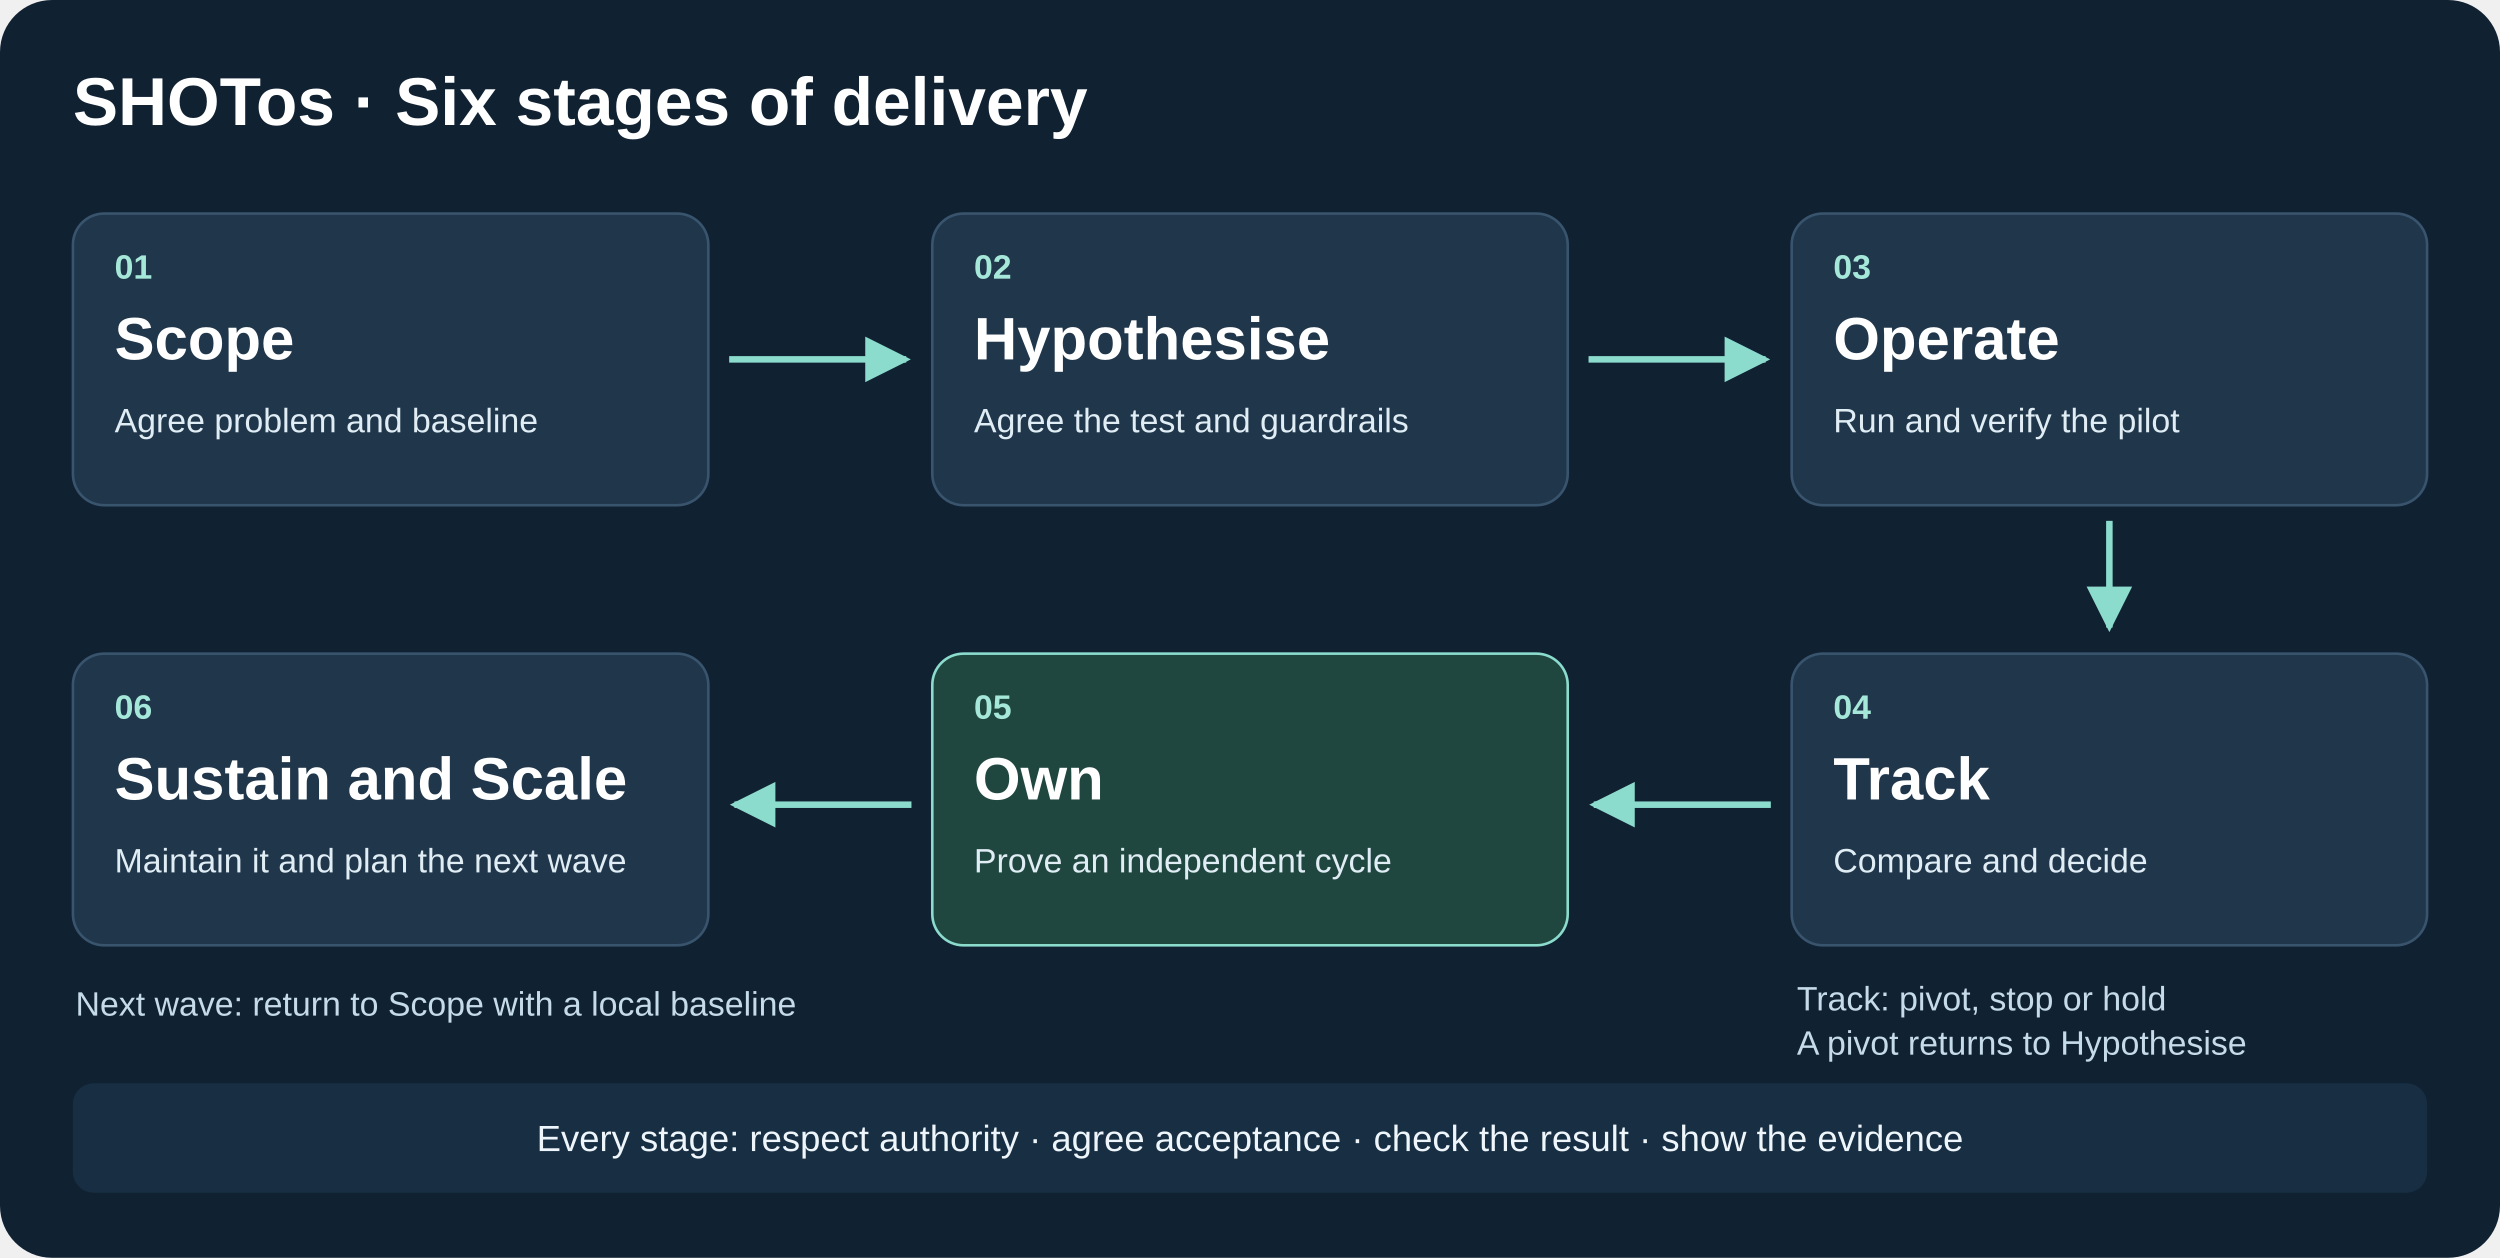
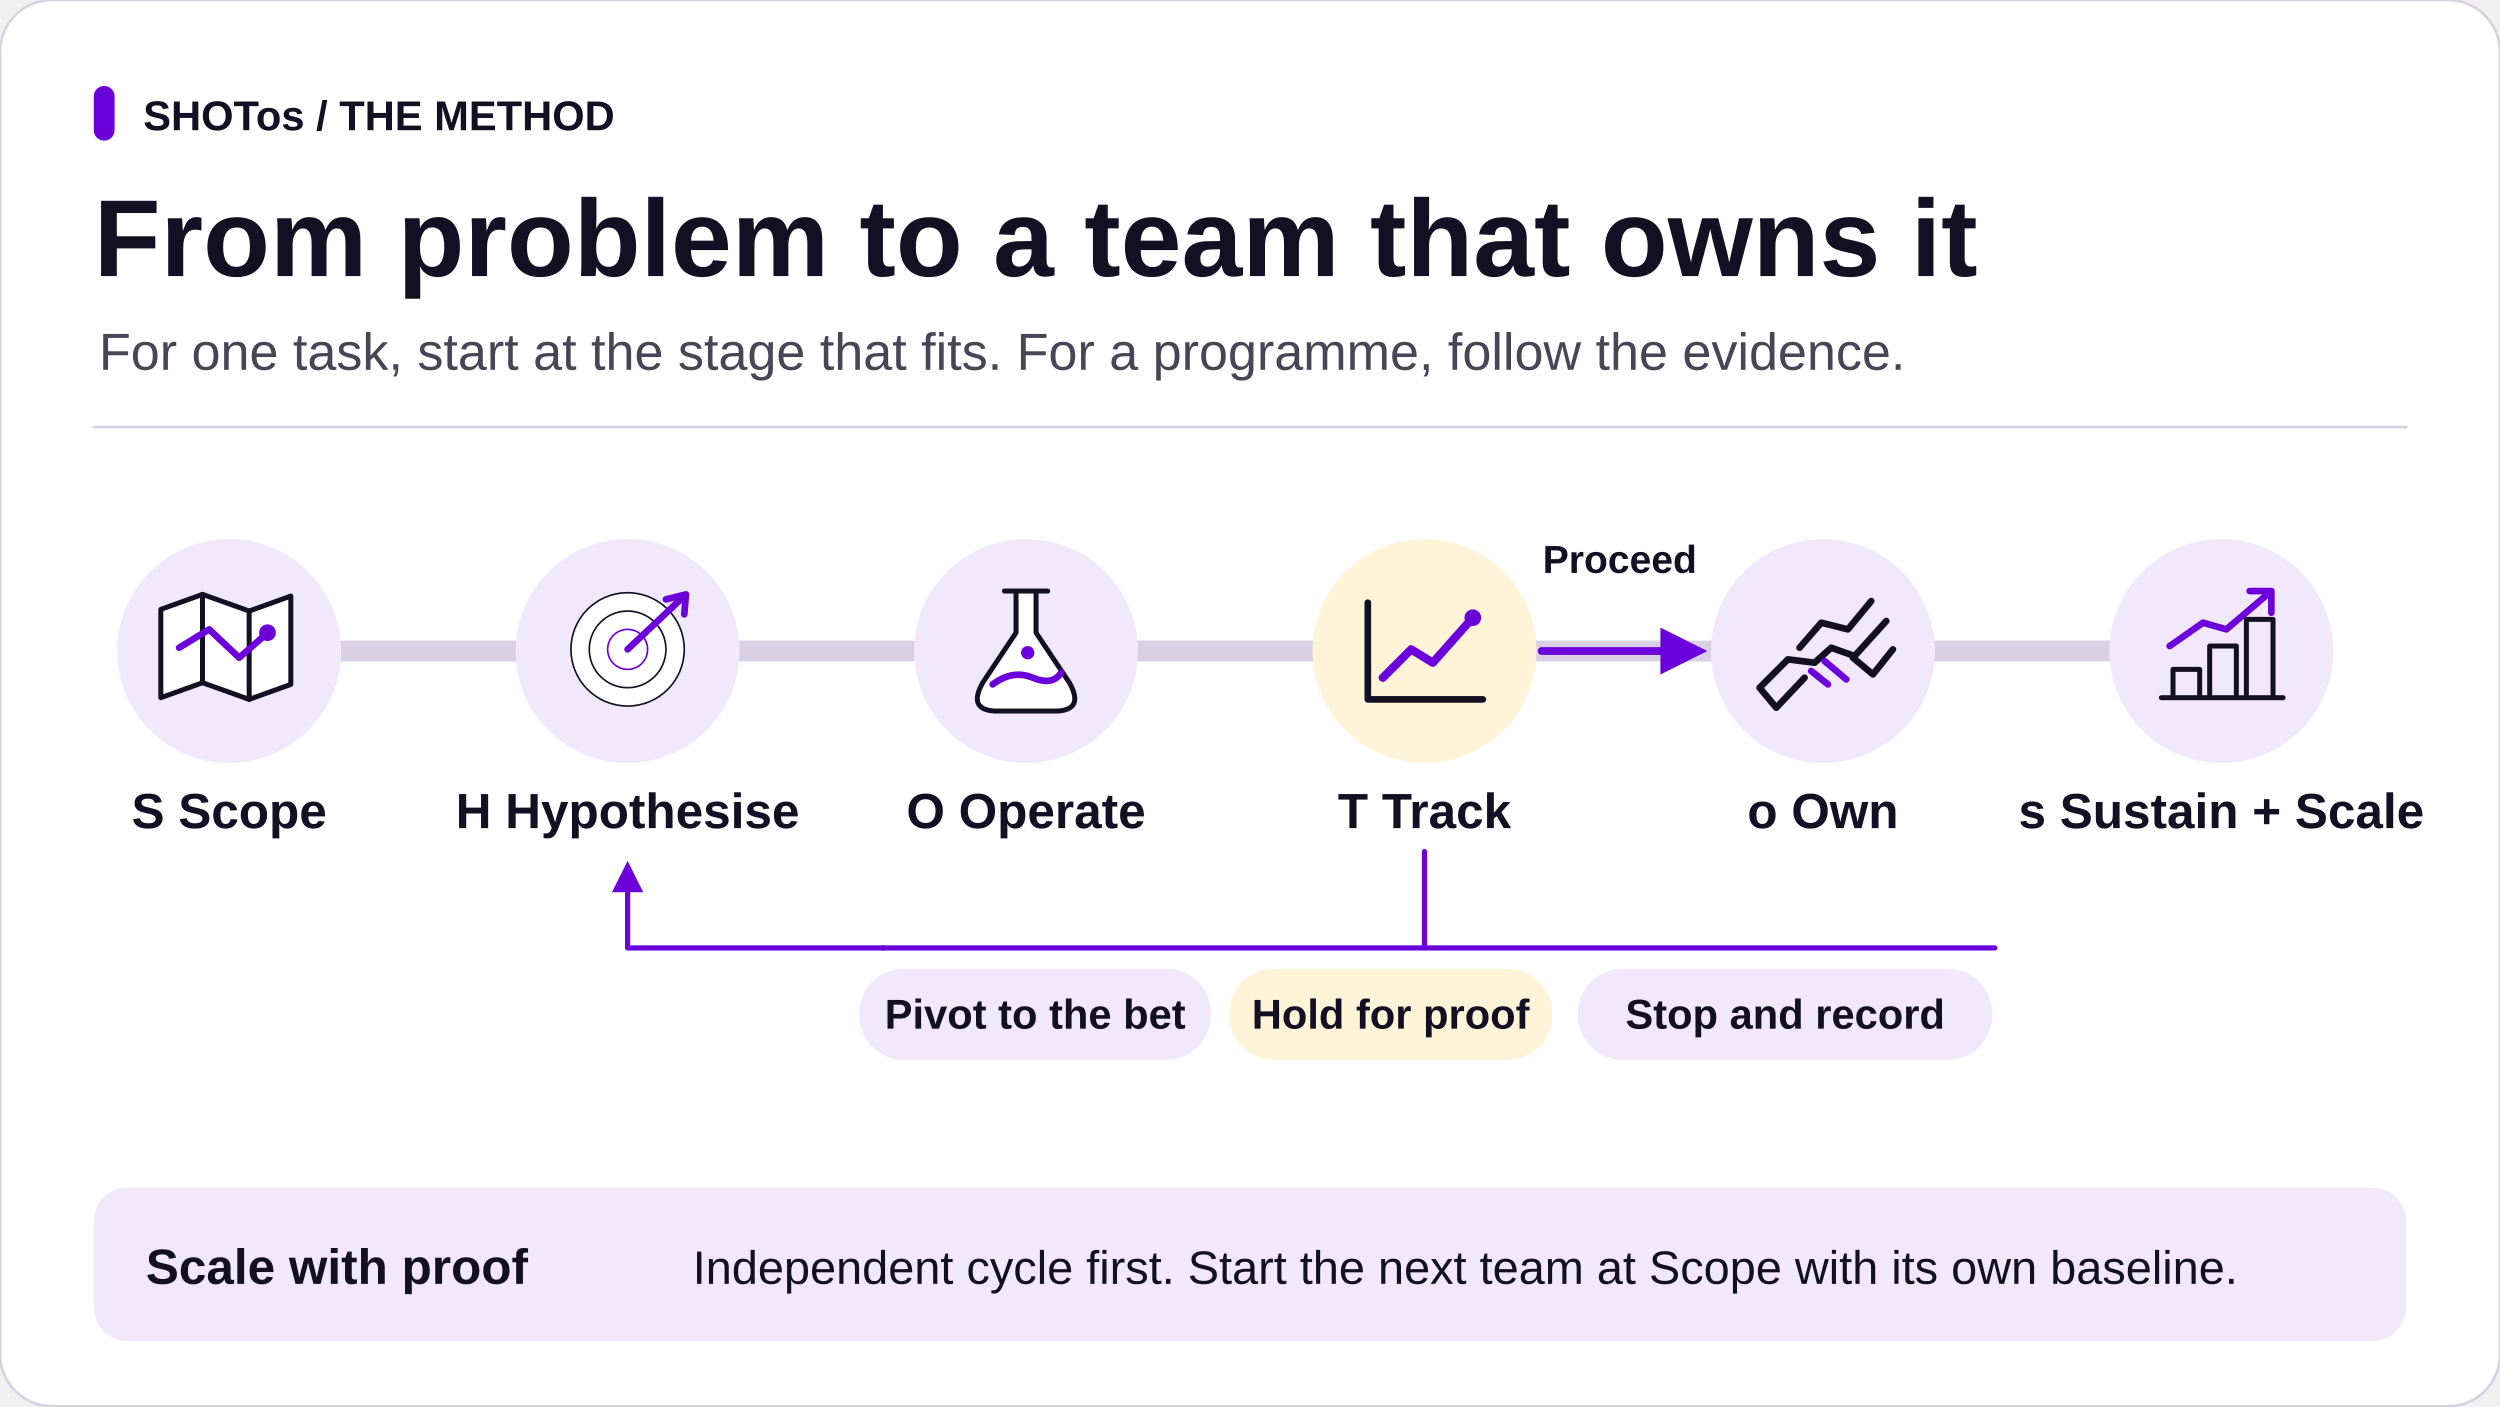
- <svg xmlns="http://www.w3.org/2000/svg" viewBox="0 0 960 483" role="img" aria-labelledby="title desc" font-family="Segoe UI, Arial, sans-serif">
+ <svg xmlns="http://www.w3.org/2000/svg" viewBox="0 0 960 540" role="img" aria-labelledby="title desc">
  <defs>
-     <marker id="arrow" viewBox="0 0 10 10" refX="9" refY="5" markerWidth="7" markerHeight="7" orient="auto">
-       <path d="M0 0L10 5L0 10Z" fill="#8bdccd" />
+     <marker id="arrow" viewBox="0 0 10 10" refX="8" refY="5" markerWidth="6" markerHeight="6" orient="auto-start-reverse">
+       <path d="M0 0l10 5-10 5z" fill="#131023" />
+     </marker>
+     <marker id="violet" viewBox="0 0 10 10" refX="8" refY="5" markerWidth="6" markerHeight="6" orient="auto-start-reverse">
+       <path d="M0 0l10 5-10 5z" fill="#6B00DB" />
    </marker>
  </defs>
-   <rect width="960" height="483" rx="20" fill="#102132" />
-   <text x="28" y="48" font-size="26" font-weight="700" fill="#fff">SHOTos · Six stages of delivery</text>
-   <g transform="translate(28,82)">
-     <rect width="244" height="112" rx="12" fill="#20364b" stroke="#39546d" />
-     <text x="16" y="25" font-size="13" font-weight="700" fill="#a5e8da">01</text>
-     <text x="16" y="56" font-size="23" font-weight="700" fill="#fff">Scope</text>
-     <text x="16" y="84" font-size="13" fill="#e0edf5">Agree problem and baseline</text>
+   <rect x="0" y="0" width="960" height="540" fill="white" stroke="#d8d1e4" rx="20" />
+   <rect x="36" y="33" width="8" height="21" fill="#6B00DB" stroke="none" rx="4" />
+   <text x="55" y="50" font-family="Poppins,Arial,sans-serif" font-size="16" fill="#131023" text-anchor="start" font-weight="700">SHOTos / THE METHOD</text>
+   <text x="36" y="106" font-family="Poppins,Arial,sans-serif" font-size="42" fill="#131023" text-anchor="start" font-weight="700">From problem to a team that owns it</text>
+   <text x="38" y="142" font-family="Montserrat,Arial,sans-serif" font-size="20" fill="#494456" text-anchor="start" font-weight="400">For one task, start at the stage that fits. For a programme, follow the evidence.</text>
+   <path d="M36 164H924" fill="none" stroke="#d8d1e4" stroke-width="1" stroke-linecap="round" stroke-linejoin="round" />
+   <path d="M78 250H880" fill="none" stroke="#d8d1e4" stroke-width="8" stroke-linecap="round" stroke-linejoin="round" />
+   <circle cx="88" cy="250" r="43" fill="#f1e8fc" stroke="none" />
+   <g transform="translate(56 218) scale(0.64)">
+     <path d="M9 25l25-9 28 10 25-9v53l-25 9-28-10-25 9z" fill="white" stroke="#131023" stroke-width="3" stroke-linecap="round" stroke-linejoin="round" />
+     <path d="M34 16v53m28-43v53" fill="none" stroke="#131023" stroke-width="3" stroke-linecap="round" stroke-linejoin="round" />
+     <path d="M20 48l18-11 18 17 16-14" fill="none" stroke="#6B00DB" stroke-width="4" stroke-linecap="round" stroke-linejoin="round" />
+     <circle cx="73" cy="39" r="5" fill="#6B00DB" stroke="none" />
  </g>
-   <g transform="translate(358,82)">
-     <rect width="244" height="112" rx="12" fill="#20364b" stroke="#39546d" />
-     <text x="16" y="25" font-size="13" font-weight="700" fill="#a5e8da">02</text>
-     <text x="16" y="56" font-size="23" font-weight="700" fill="#fff">Hypothesise</text>
-     <text x="16" y="84" font-size="13" fill="#e0edf5">Agree the test and guardrails</text>
+   <text x="88" y="318" font-family="Poppins,Arial,sans-serif" font-size="19" fill="#131023" text-anchor="middle" font-weight="700">S  Scope</text>
+   <circle cx="241" cy="250" r="43" fill="#f1e8fc" stroke="none" />
+   <g transform="translate(209 218) scale(0.64)">
+     <circle cx="50" cy="49" r="34" fill="white" stroke="#131023" />
+     <circle cx="50" cy="49" r="23" fill="none" stroke="#131023" />
+     <circle cx="50" cy="49" r="12" fill="none" stroke="#6B00DB" />
+     <path d="M50 49l35-33m-12 3 12-3-1 12" fill="none" stroke="#6B00DB" stroke-width="4" stroke-linecap="round" stroke-linejoin="round" />
  </g>
-   <g transform="translate(688,82)">
-     <rect width="244" height="112" rx="12" fill="#20364b" stroke="#39546d" />
-     <text x="16" y="25" font-size="13" font-weight="700" fill="#a5e8da">03</text>
-     <text x="16" y="56" font-size="23" font-weight="700" fill="#fff">Operate</text>
-     <text x="16" y="84" font-size="13" fill="#e0edf5">Run and verify the pilot</text>
+   <text x="241" y="318" font-family="Poppins,Arial,sans-serif" font-size="19" fill="#131023" text-anchor="middle" font-weight="700">H  Hypothesise</text>
+   <circle cx="394" cy="250" r="43" fill="#f1e8fc" stroke="none" />
+   <g transform="translate(362 218) scale(0.64)">
+     <path d="M37 14h26m-19 0v25L24 69q-9 16 7 17h38q16-1 7-17L56 39V14" fill="white" stroke="#131023" stroke-width="3" stroke-linecap="round" stroke-linejoin="round" />
+     <path d="M30 70q12-9 24-4t17-3" fill="none" stroke="#6B00DB" stroke-width="4" stroke-linecap="round" stroke-linejoin="round" />
+     <circle cx="51" cy="51" r="4" fill="#6B00DB" stroke="none" />
  </g>
-   <g transform="translate(688,251)">
-     <rect width="244" height="112" rx="12" fill="#20364b" stroke="#39546d" />
-     <text x="16" y="25" font-size="13" font-weight="700" fill="#a5e8da">04</text>
-     <text x="16" y="56" font-size="23" font-weight="700" fill="#fff">Track</text>
-     <text x="16" y="84" font-size="13" fill="#e0edf5">Compare and decide</text>
+   <text x="394" y="318" font-family="Poppins,Arial,sans-serif" font-size="19" fill="#131023" text-anchor="middle" font-weight="700">O  Operate</text>
+   <circle cx="547" cy="250" r="43" fill="#fff4d7" stroke="none" />
+   <g transform="translate(515 218) scale(0.64)">
+     <path d="M16 21v58h69" fill="none" stroke="#131023" stroke-width="4" stroke-linecap="round" stroke-linejoin="round" />
+     <path d="M25 66l17-17 13 8 24-27" fill="none" stroke="#6B00DB" stroke-width="5" stroke-linecap="round" stroke-linejoin="round" />
+     <circle cx="79" cy="30" r="5" fill="#6B00DB" stroke="none" />
  </g>
-   <g transform="translate(358,251)">
-     <rect width="244" height="112" rx="12" fill="#20473f" stroke="#8bdccd" />
-     <text x="16" y="25" font-size="13" font-weight="700" fill="#a5e8da">05</text>
-     <text x="16" y="56" font-size="23" font-weight="700" fill="#fff">Own</text>
-     <text x="16" y="84" font-size="13" fill="#e0edf5">Prove an independent cycle</text>
+   <text x="547" y="318" font-family="Poppins,Arial,sans-serif" font-size="19" fill="#131023" text-anchor="middle" font-weight="700">T  Track</text>
+   <circle cx="700" cy="250" r="43" fill="#f1e8fc" stroke="none" />
+   <g transform="translate(668 218) scale(0.64)">
+     <path d="M12 72l17-17 16 2 10-9 14 5 19-21m-76 40 10 12 17-18m29-12 12 10 12-15m-56-1 13-15 16 4 14-17" fill="none" stroke="#131023" stroke-width="4" stroke-linecap="round" stroke-linejoin="round" />
+     <path d="M43 62l10 8m-2-14 13 11" fill="none" stroke="#6B00DB" stroke-width="4" stroke-linecap="round" stroke-linejoin="round" />
  </g>
-   <g transform="translate(28,251)">
-     <rect width="244" height="112" rx="12" fill="#20364b" stroke="#39546d" />
-     <text x="16" y="25" font-size="13" font-weight="700" fill="#a5e8da">06</text>
-     <text x="16" y="56" font-size="23" font-weight="700" fill="#fff">Sustain and Scale</text>
-     <text x="16" y="84" font-size="13" fill="#e0edf5">Maintain it and plan the next wave</text>
+   <text x="700" y="318" font-family="Poppins,Arial,sans-serif" font-size="19" fill="#131023" text-anchor="middle" font-weight="700">o  Own</text>
+   <circle cx="853" cy="250" r="43" fill="#f1e8fc" stroke="none" />
+   <g transform="translate(821 218) scale(0.64)">
+     <path d="M21 76V61h16v15m6 0V47h16v29m6 0V31h16v45M14 78h73" fill="none" stroke="#131023" stroke-width="3" stroke-linecap="round" stroke-linejoin="round" />
+     <path d="M19 47l20-14 14 4 27-23m-13 0h13v13" fill="none" stroke="#6B00DB" stroke-width="4" stroke-linecap="round" stroke-linejoin="round" />
  </g>
-   <g fill="none" stroke="#8bdccd" stroke-width="2.5" marker-end="url(#arrow)">
-     <path d="M280 138H348" />
-     <path d="M610 138H678" />
-     <path d="M810 200V241" />
-     <path d="M680 309H612" />
-     <path d="M350 309H282" />
-   </g>
-   <g fill="#c6dbe9" font-size="13">
-     <text x="690" y="388">Track: pivot, stop or hold</text>
-     <text x="690" y="405">A pivot returns to Hypothesise</text>
-     <text x="29" y="390">Next wave: return to Scope with a local baseline</text>
-   </g>
-   <rect x="28" y="416" width="904" height="42" rx="8" fill="#172e43" />
-   <text x="480" y="442" text-anchor="middle" font-size="14" fill="#eef6fb">Every stage: respect authority · agree acceptance · check the result · show the evidence</text>
+   <text x="853" y="318" font-family="Poppins,Arial,sans-serif" font-size="19" fill="#131023" text-anchor="middle" font-weight="700">s  Sustain + Scale</text>
+   <path d="M592 250H652" fill="none" stroke="#6B00DB" stroke-width="3" stroke-linecap="round" stroke-linejoin="round" marker-end="url(#violet)" />
+   <text x="622" y="220" font-family="Poppins,Arial,sans-serif" font-size="15" fill="#131023" text-anchor="middle" font-weight="700">Proceed</text>
+   <path d="M547 327V364H339m208 0h219" fill="none" stroke="#6B00DB" stroke-width="2" stroke-linecap="round" stroke-linejoin="round" />
+   <path d="M339 364H241V333" fill="none" stroke="#6B00DB" stroke-width="2" stroke-linecap="round" stroke-linejoin="round" marker-end="url(#violet)" />
+   <rect x="330" y="372" width="135" height="35" fill="#f1e8fc" stroke="none" rx="17" />
+   <text x="397.5" y="395" font-family="Poppins,Arial,sans-serif" font-size="16" fill="#131023" text-anchor="middle" font-weight="700">Pivot to the bet</text>
+   <rect x="472" y="372" width="124" height="35" fill="#fff4d7" stroke="none" rx="17" />
+   <text x="534.0" y="395" font-family="Poppins,Arial,sans-serif" font-size="16" fill="#131023" text-anchor="middle" font-weight="700">Hold for proof</text>
+   <rect x="606" y="372" width="159" height="35" fill="#f1e8fc" stroke="none" rx="17" />
+   <text x="685.5" y="395" font-family="Poppins,Arial,sans-serif" font-size="16" fill="#131023" text-anchor="middle" font-weight="700">Stop and record</text>
+   <rect x="36" y="456" width="888" height="59" fill="#f1e8fc" stroke="none" rx="13" />
+   <text x="56" y="493" font-family="Poppins,Arial,sans-serif" font-size="19" fill="#131023" text-anchor="start" font-weight="700">Scale with proof</text>
+   <text x="266" y="493" font-family="Montserrat,Arial,sans-serif" font-size="18" fill="#131023" text-anchor="start" font-weight="400">Independent cycle first. Start the next team at Scope with its own baseline.</text>
</svg>
